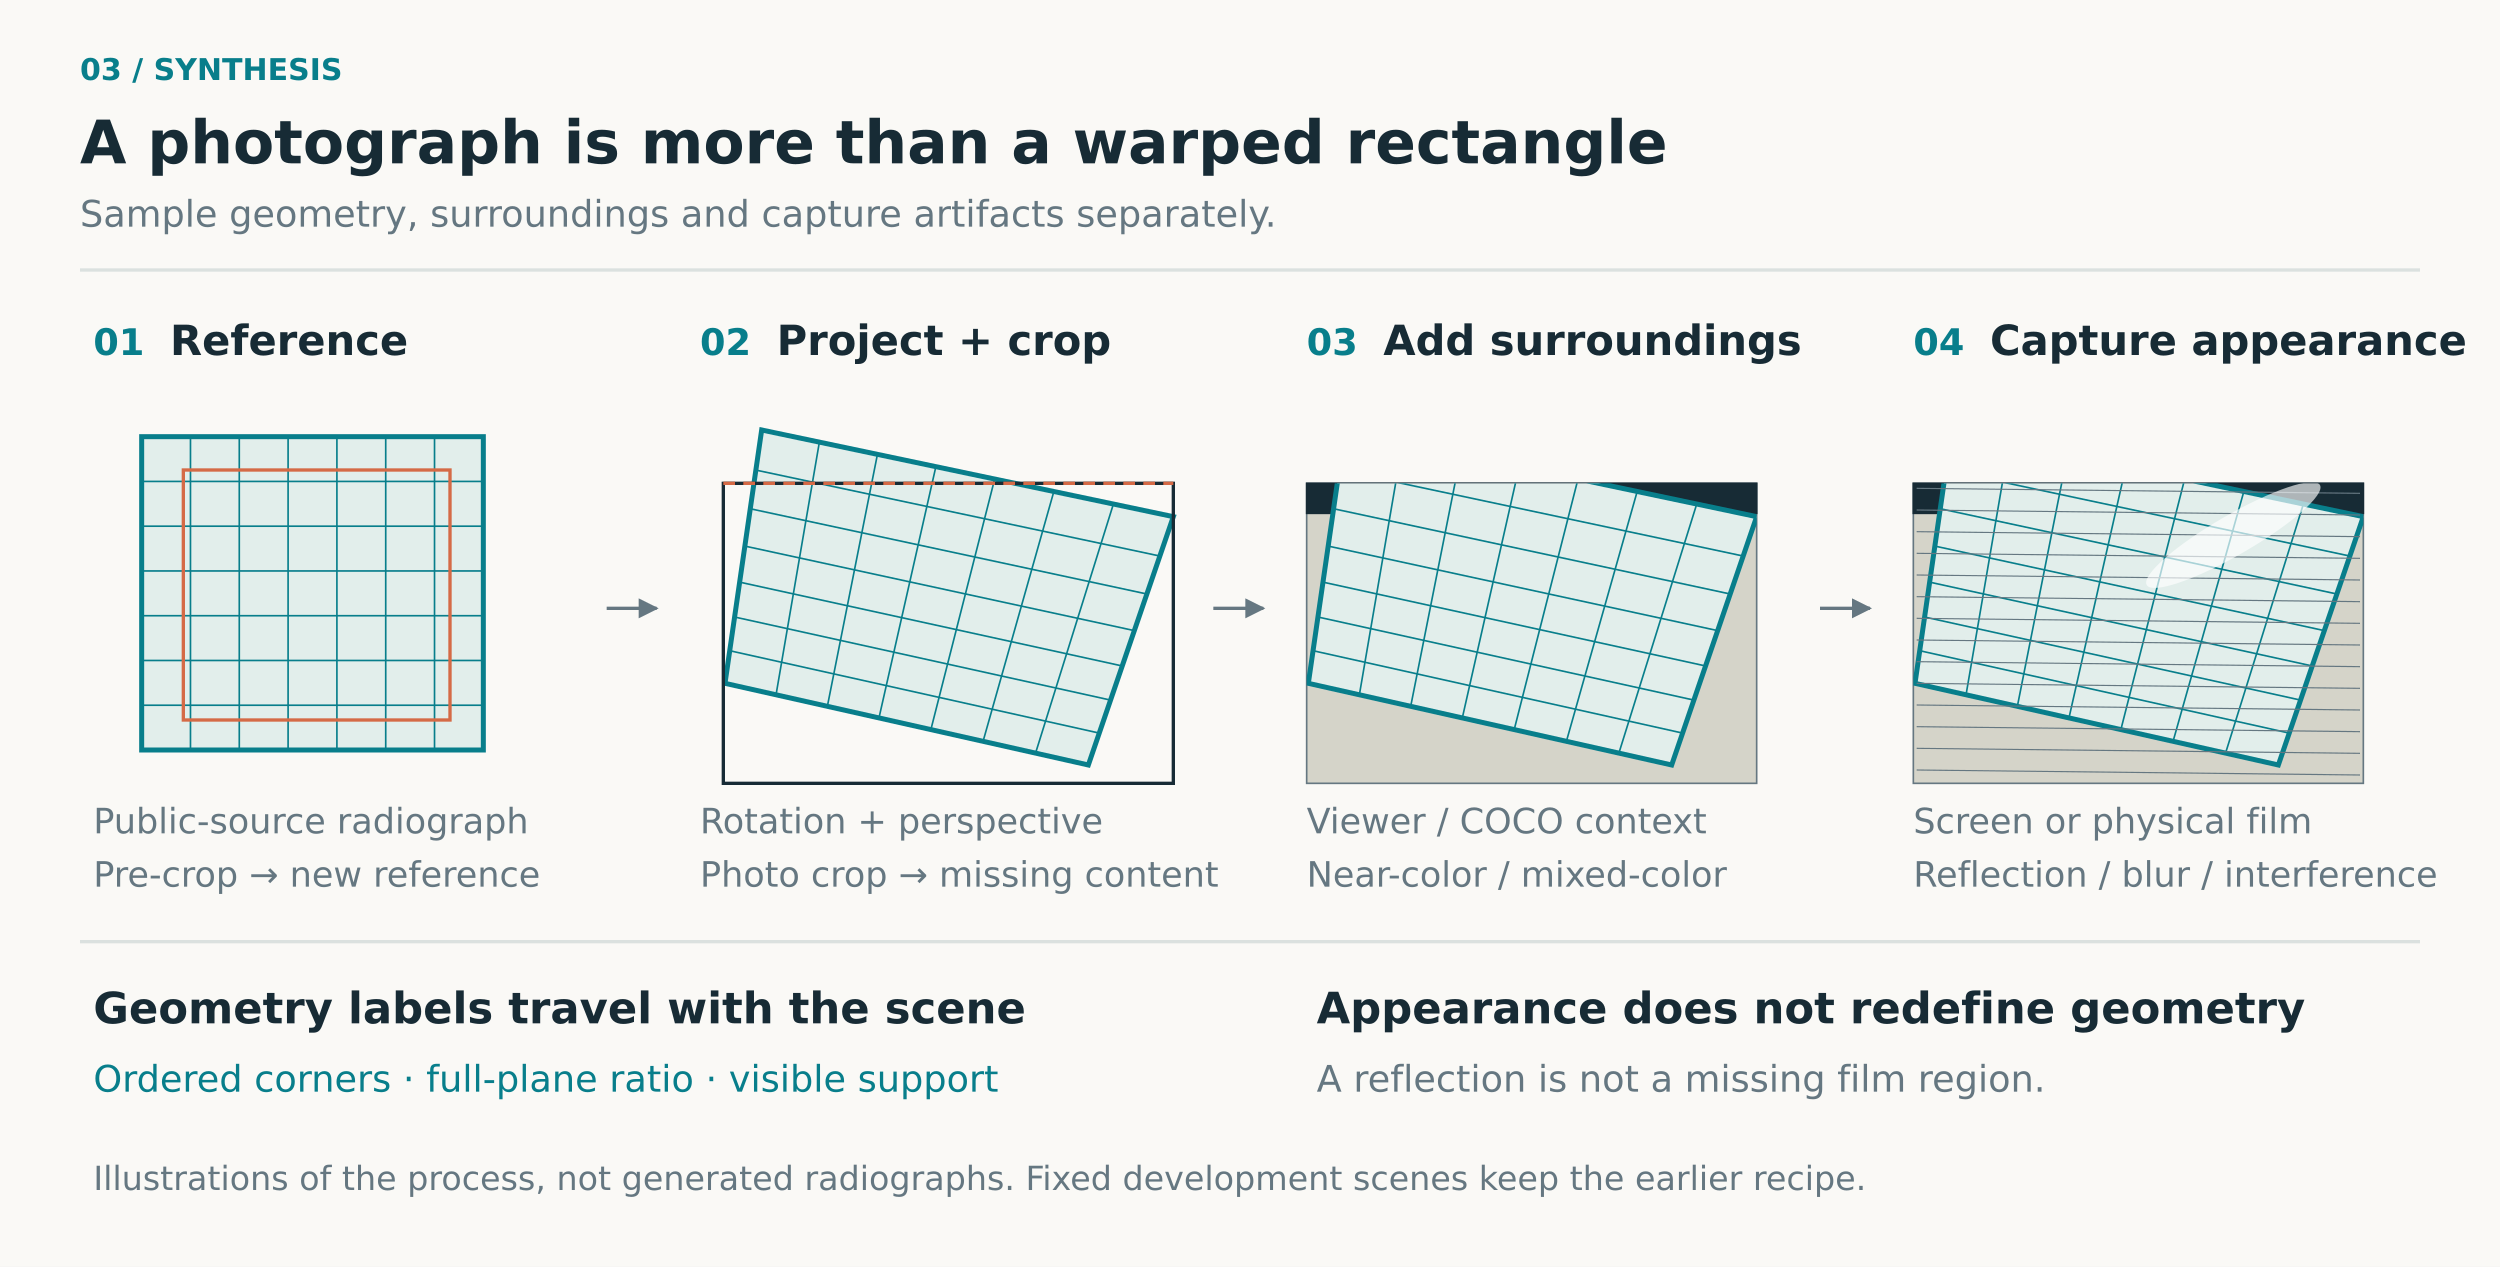
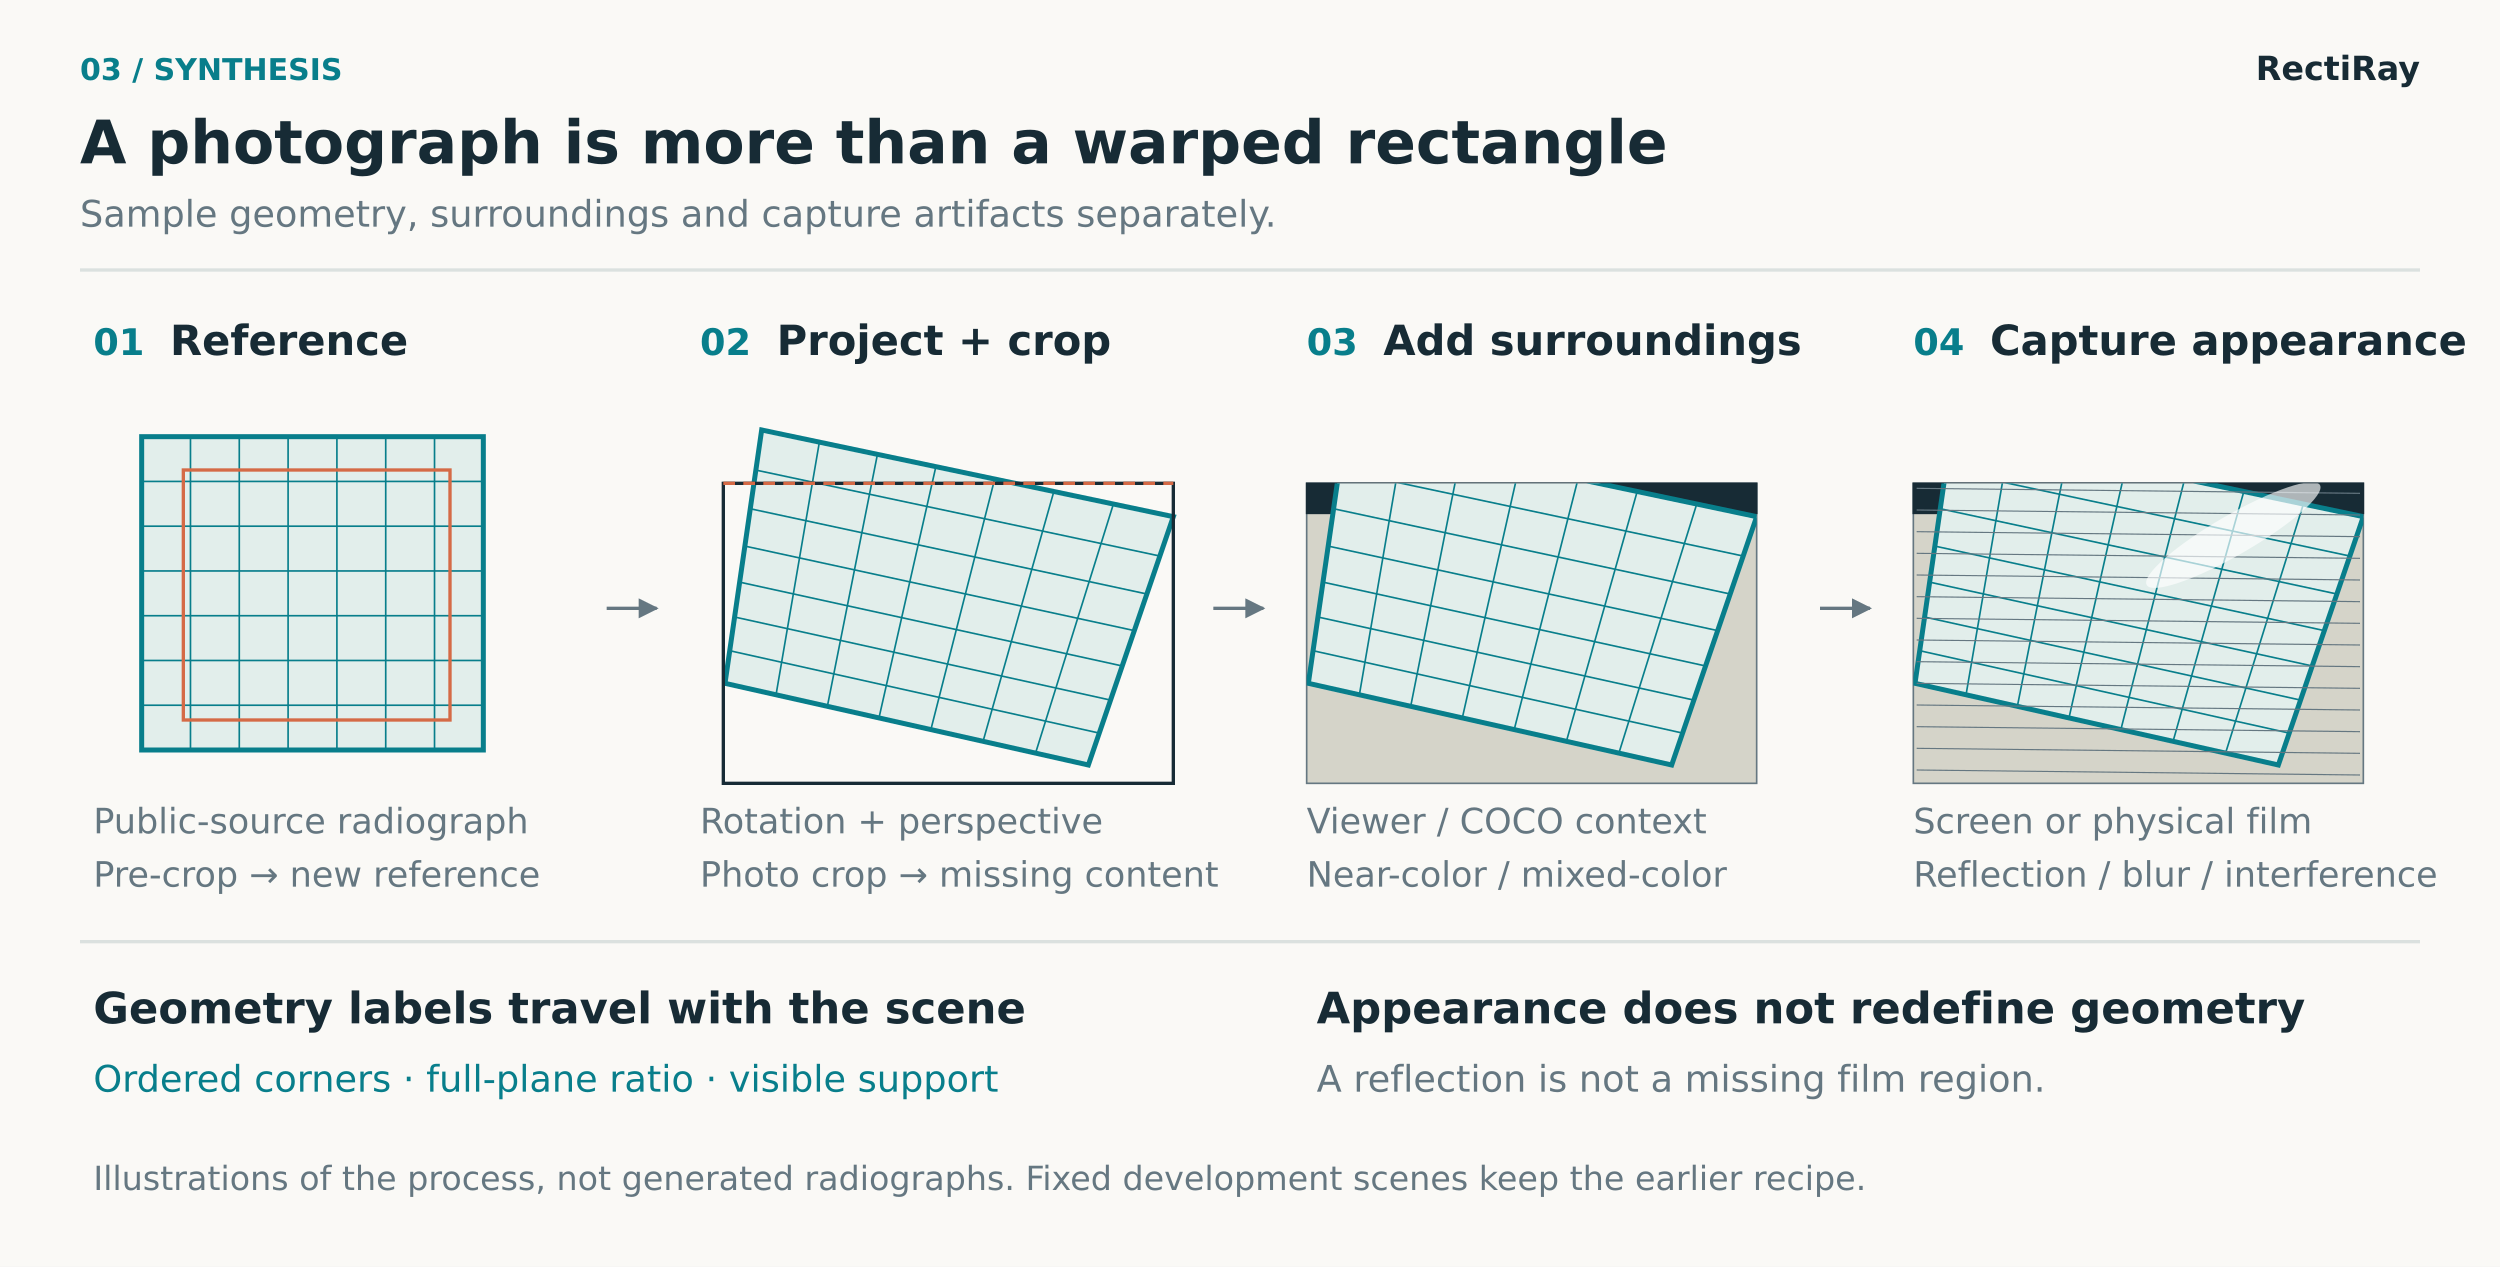
<svg xmlns="http://www.w3.org/2000/svg" width="1500" height="760" viewBox="0 0 1500 760" role="img" aria-labelledby="title desc">
  <defs>
    <style>text{font-family:"DejaVu Sans","Noto Sans CJK SC",sans-serif;fill:#172b35}.small{fill:#657781}</style>
    <pattern id="hatch" width="12" height="12" patternUnits="userSpaceOnUse">
      <rect width="12" height="12" fill="#faf9f6" />
      <path d="M-3 3L3-3M0 12L12 0M9 15L15 9" stroke="#d56a46" stroke-width="1.3" />
    </pattern>
    <marker id="arrow" viewBox="0 0 10 10" refX="9" refY="5" markerWidth="6" markerHeight="6" orient="auto">
      <path d="M0 0L10 5L0 10Z" fill="#657781" />
    </marker>
  </defs>
  <rect width="1500" height="760" fill="#faf9f6" />
  <text x="48" y="48" font-size="18" font-weight="700" text-anchor="start" style="fill:#087e8b">03 / SYNTHESIS</text>
+   <text x="1452" y="48" font-size="20" font-weight="700" text-anchor="end" style="fill:#172b35">RectiRay</text>
  <text x="48" y="98" font-size="36" font-weight="700" text-anchor="start" style="fill:#172b35">A photograph is more than a warped rectangle</text>
  <text x="48" y="136" font-size="22" font-weight="400" text-anchor="start" style="fill:#657781">Sample geometry, surroundings and capture artifacts separately.</text>
  <line x1="48" y1="162" x2="1452" y2="162" stroke="#dbe1df" stroke-width="2" />
  <text x="56" y="213" font-size="22" font-weight="700" text-anchor="start" style="fill:#087e8b">01</text>
  <text x="102" y="213" font-size="25" font-weight="700" text-anchor="start" style="fill:#172b35">Reference</text>
  <line x1="364" y1="365" x2="394" y2="365" stroke="#657781" stroke-width="2" marker-end="url(#arrow)" />
  <text x="420" y="213" font-size="22" font-weight="700" text-anchor="start" style="fill:#087e8b">02</text>
  <text x="466" y="213" font-size="25" font-weight="700" text-anchor="start" style="fill:#172b35">Project + crop</text>
  <line x1="728" y1="365" x2="758" y2="365" stroke="#657781" stroke-width="2" marker-end="url(#arrow)" />
  <text x="784" y="213" font-size="22" font-weight="700" text-anchor="start" style="fill:#087e8b">03</text>
  <text x="830" y="213" font-size="25" font-weight="700" text-anchor="start" style="fill:#172b35">Add surroundings</text>
  <line x1="1092" y1="365" x2="1122" y2="365" stroke="#657781" stroke-width="2" marker-end="url(#arrow)" />
  <text x="1148" y="213" font-size="22" font-weight="700" text-anchor="start" style="fill:#087e8b">04</text>
  <text x="1194" y="213" font-size="25" font-weight="700" text-anchor="start" style="fill:#172b35">Capture appearance</text>
  <polygon points="85,262 290,262 290,450 85,450" fill="#e2eeeb" stroke="#087e8b" stroke-width="3" stroke-dasharray="" />
  <line x1="85.0" y1="288.857" x2="290.0" y2="288.857" stroke="#087e8b" stroke-width="1" />
  <line x1="114.286" y1="262.0" x2="114.286" y2="450.0" stroke="#087e8b" stroke-width="1" />
  <line x1="85.0" y1="315.714" x2="290.0" y2="315.714" stroke="#087e8b" stroke-width="1" />
  <line x1="143.571" y1="262.0" x2="143.571" y2="450.0" stroke="#087e8b" stroke-width="1" />
  <line x1="85.0" y1="342.571" x2="290.0" y2="342.571" stroke="#087e8b" stroke-width="1" />
  <line x1="172.857" y1="262.0" x2="172.857" y2="450.0" stroke="#087e8b" stroke-width="1" />
  <line x1="85.0" y1="369.429" x2="290.0" y2="369.429" stroke="#087e8b" stroke-width="1" />
  <line x1="202.143" y1="262.0" x2="202.143" y2="450.0" stroke="#087e8b" stroke-width="1" />
  <line x1="85.0" y1="396.286" x2="290.0" y2="396.286" stroke="#087e8b" stroke-width="1" />
  <line x1="231.429" y1="262.0" x2="231.429" y2="450.0" stroke="#087e8b" stroke-width="1" />
  <line x1="85.0" y1="423.143" x2="290.0" y2="423.143" stroke="#087e8b" stroke-width="1" />
  <line x1="260.714" y1="262.0" x2="260.714" y2="450.0" stroke="#087e8b" stroke-width="1" />
  <rect x="110" y="282" width="160" height="150" fill="none" stroke="#d56a46" stroke-width="2" />
  <text x="56" y="500" font-size="21" font-weight="400" text-anchor="start" style="fill:#657781">Public-source radiograph</text>
  <text x="56" y="532" font-size="21" font-weight="400" text-anchor="start" style="fill:#657781">Pre-crop → new reference</text>
  <polygon points="457,258 704,310 653,459 435,410" fill="#e2eeeb" stroke="#087e8b" stroke-width="3" stroke-dasharray="" />
  <line x1="453.519" y1="282.052" x2="695.913" y2="333.628" stroke="#087e8b" stroke-width="1" />
  <line x1="491.62" y1="265.289" x2="465.622" y2="416.883" stroke="#087e8b" stroke-width="1" />
  <line x1="450.16" y1="305.256" x2="688.117" y2="356.405" stroke="#087e8b" stroke-width="1" />
  <line x1="526.459" y1="272.623" x2="496.416" y2="423.805" stroke="#087e8b" stroke-width="1" />
  <line x1="446.918" y1="327.656" x2="680.596" y2="378.376" stroke="#087e8b" stroke-width="1" />
  <line x1="561.518" y1="280.004" x2="527.382" y2="430.765" stroke="#087e8b" stroke-width="1" />
  <line x1="443.786" y1="349.294" x2="673.337" y2="399.583" stroke="#087e8b" stroke-width="1" />
  <line x1="596.8" y1="287.432" x2="558.522" y2="437.764" stroke="#087e8b" stroke-width="1" />
  <line x1="440.76" y1="370.207" x2="666.327" y2="420.065" stroke="#087e8b" stroke-width="1" />
  <line x1="632.306" y1="294.906" x2="589.837" y2="444.803" stroke="#087e8b" stroke-width="1" />
  <line x1="437.832" y1="390.431" x2="659.551" y2="439.86" stroke="#087e8b" stroke-width="1" />
  <line x1="668.038" y1="302.429" x2="621.329" y2="451.881" stroke="#087e8b" stroke-width="1" />
  <rect x="434" y="290" width="270" height="180" fill="none" stroke="#172b35" stroke-width="2" />
  <line x1="434" y1="290" x2="704" y2="290" stroke="#d56a46" stroke-width="2" stroke-dasharray="7 5" />
  <text x="420" y="500" font-size="21" font-weight="400" text-anchor="start" style="fill:#657781">Rotation + perspective</text>
  <text x="420" y="532" font-size="21" font-weight="400" text-anchor="start" style="fill:#657781">Photo crop → missing content</text>
  <rect x="784" y="290" width="270" height="180" fill="#d5d4c9" stroke="#657781" stroke-width="1" />
  <rect x="784" y="290" width="270" height="18" fill="#172b35" stroke="#172b35" stroke-width="1" />
  <defs>
    <clipPath id="composed">
      <rect x="784" y="290" width="270" height="180" />
    </clipPath>
  </defs>
  <g clip-path="url(#composed)">
    <polygon points="807,258 1054,310 1003,459 785,410" fill="#e2eeeb" stroke="#087e8b" stroke-width="3" stroke-dasharray="" />
    <line x1="803.519" y1="282.052" x2="1045.913" y2="333.628" stroke="#087e8b" stroke-width="1" />
    <line x1="841.62" y1="265.289" x2="815.622" y2="416.883" stroke="#087e8b" stroke-width="1" />
    <line x1="800.16" y1="305.256" x2="1038.117" y2="356.405" stroke="#087e8b" stroke-width="1" />
    <line x1="876.459" y1="272.623" x2="846.416" y2="423.805" stroke="#087e8b" stroke-width="1" />
    <line x1="796.918" y1="327.656" x2="1030.596" y2="378.376" stroke="#087e8b" stroke-width="1" />
    <line x1="911.518" y1="280.004" x2="877.382" y2="430.765" stroke="#087e8b" stroke-width="1" />
    <line x1="793.786" y1="349.294" x2="1023.337" y2="399.583" stroke="#087e8b" stroke-width="1" />
    <line x1="946.8" y1="287.432" x2="908.522" y2="437.764" stroke="#087e8b" stroke-width="1" />
    <line x1="790.76" y1="370.207" x2="1016.327" y2="420.065" stroke="#087e8b" stroke-width="1" />
    <line x1="982.306" y1="294.906" x2="939.837" y2="444.803" stroke="#087e8b" stroke-width="1" />
    <line x1="787.832" y1="390.431" x2="1009.551" y2="439.86" stroke="#087e8b" stroke-width="1" />
    <line x1="1018.038" y1="302.429" x2="971.329" y2="451.881" stroke="#087e8b" stroke-width="1" />
  </g>
  <text x="784" y="500" font-size="21" font-weight="400" text-anchor="start" style="fill:#657781">Viewer / COCO context</text>
  <text x="784" y="532" font-size="21" font-weight="400" text-anchor="start" style="fill:#657781">Near-color / mixed-color</text>
  <rect x="1148" y="290" width="270" height="180" fill="#d5d4c9" stroke="#657781" stroke-width="1" />
  <rect x="1148" y="290" width="270" height="18" fill="#172b35" stroke="#172b35" stroke-width="1" />
  <defs>
    <clipPath id="captured">
      <rect x="1148" y="290" width="270" height="180" />
    </clipPath>
  </defs>
  <g clip-path="url(#captured)">
    <polygon points="1171,258 1418,310 1367,459 1149,410" fill="#e2eeeb" stroke="#087e8b" stroke-width="3" stroke-dasharray="" />
    <line x1="1167.519" y1="282.052" x2="1409.913" y2="333.628" stroke="#087e8b" stroke-width="1" />
    <line x1="1205.62" y1="265.289" x2="1179.622" y2="416.883" stroke="#087e8b" stroke-width="1" />
    <line x1="1164.16" y1="305.256" x2="1402.117" y2="356.405" stroke="#087e8b" stroke-width="1" />
    <line x1="1240.459" y1="272.623" x2="1210.416" y2="423.805" stroke="#087e8b" stroke-width="1" />
    <line x1="1160.918" y1="327.656" x2="1394.596" y2="378.376" stroke="#087e8b" stroke-width="1" />
    <line x1="1275.518" y1="280.004" x2="1241.382" y2="430.765" stroke="#087e8b" stroke-width="1" />
    <line x1="1157.786" y1="349.294" x2="1387.337" y2="399.583" stroke="#087e8b" stroke-width="1" />
    <line x1="1310.8" y1="287.432" x2="1272.522" y2="437.764" stroke="#087e8b" stroke-width="1" />
    <line x1="1154.76" y1="370.207" x2="1380.327" y2="420.065" stroke="#087e8b" stroke-width="1" />
    <line x1="1346.306" y1="294.906" x2="1303.837" y2="444.803" stroke="#087e8b" stroke-width="1" />
    <line x1="1151.832" y1="390.431" x2="1373.551" y2="439.86" stroke="#087e8b" stroke-width="1" />
    <line x1="1382.038" y1="302.429" x2="1335.329" y2="451.881" stroke="#087e8b" stroke-width="1" />
    <line x1="1150" y1="293" x2="1416" y2="296" stroke="#657781" stroke-width="0.7" />
    <line x1="1150" y1="306" x2="1416" y2="309" stroke="#657781" stroke-width="0.7" />
    <line x1="1150" y1="319" x2="1416" y2="322" stroke="#657781" stroke-width="0.7" />
    <line x1="1150" y1="332" x2="1416" y2="335" stroke="#657781" stroke-width="0.7" />
    <line x1="1150" y1="345" x2="1416" y2="348" stroke="#657781" stroke-width="0.7" />
    <line x1="1150" y1="358" x2="1416" y2="361" stroke="#657781" stroke-width="0.7" />
    <line x1="1150" y1="371" x2="1416" y2="374" stroke="#657781" stroke-width="0.7" />
    <line x1="1150" y1="384" x2="1416" y2="387" stroke="#657781" stroke-width="0.7" />
    <line x1="1150" y1="397" x2="1416" y2="400" stroke="#657781" stroke-width="0.7" />
    <line x1="1150" y1="410" x2="1416" y2="413" stroke="#657781" stroke-width="0.7" />
    <line x1="1150" y1="423" x2="1416" y2="426" stroke="#657781" stroke-width="0.7" />
    <line x1="1150" y1="436" x2="1416" y2="439" stroke="#657781" stroke-width="0.7" />
    <line x1="1150" y1="449" x2="1416" y2="452" stroke="#657781" stroke-width="0.7" />
    <line x1="1150" y1="462" x2="1416" y2="465" stroke="#657781" stroke-width="0.7" />
    <ellipse cx="1340" cy="321" rx="60" ry="12" transform="rotate(-30 1340 321)" fill="#fff" opacity=".65" />
  </g>
  <text x="1148" y="500" font-size="21" font-weight="400" text-anchor="start" style="fill:#657781">Screen or physical film</text>
  <text x="1148" y="532" font-size="21" font-weight="400" text-anchor="start" style="fill:#657781">Reflection / blur / interference</text>
  <line x1="48" y1="565" x2="1452" y2="565" stroke="#dbe1df" stroke-width="2" />
  <text x="56" y="614" font-size="26" font-weight="700" text-anchor="start" style="fill:#172b35">Geometry labels travel with the scene</text>
  <text x="56" y="655" font-size="22" font-weight="400" text-anchor="start" style="fill:#087e8b">Ordered corners · full-plane ratio · visible support</text>
  <text x="790" y="614" font-size="26" font-weight="700" text-anchor="start" style="fill:#172b35">Appearance does not redefine geometry</text>
  <text x="790" y="655" font-size="22" font-weight="400" text-anchor="start" style="fill:#657781">A reflection is not a missing film region.</text>
  <text x="56" y="714" font-size="20" font-weight="400" text-anchor="start" style="fill:#657781">Illustrations of the process, not generated radiographs. Fixed development scenes keep the earlier recipe.</text>
</svg>
